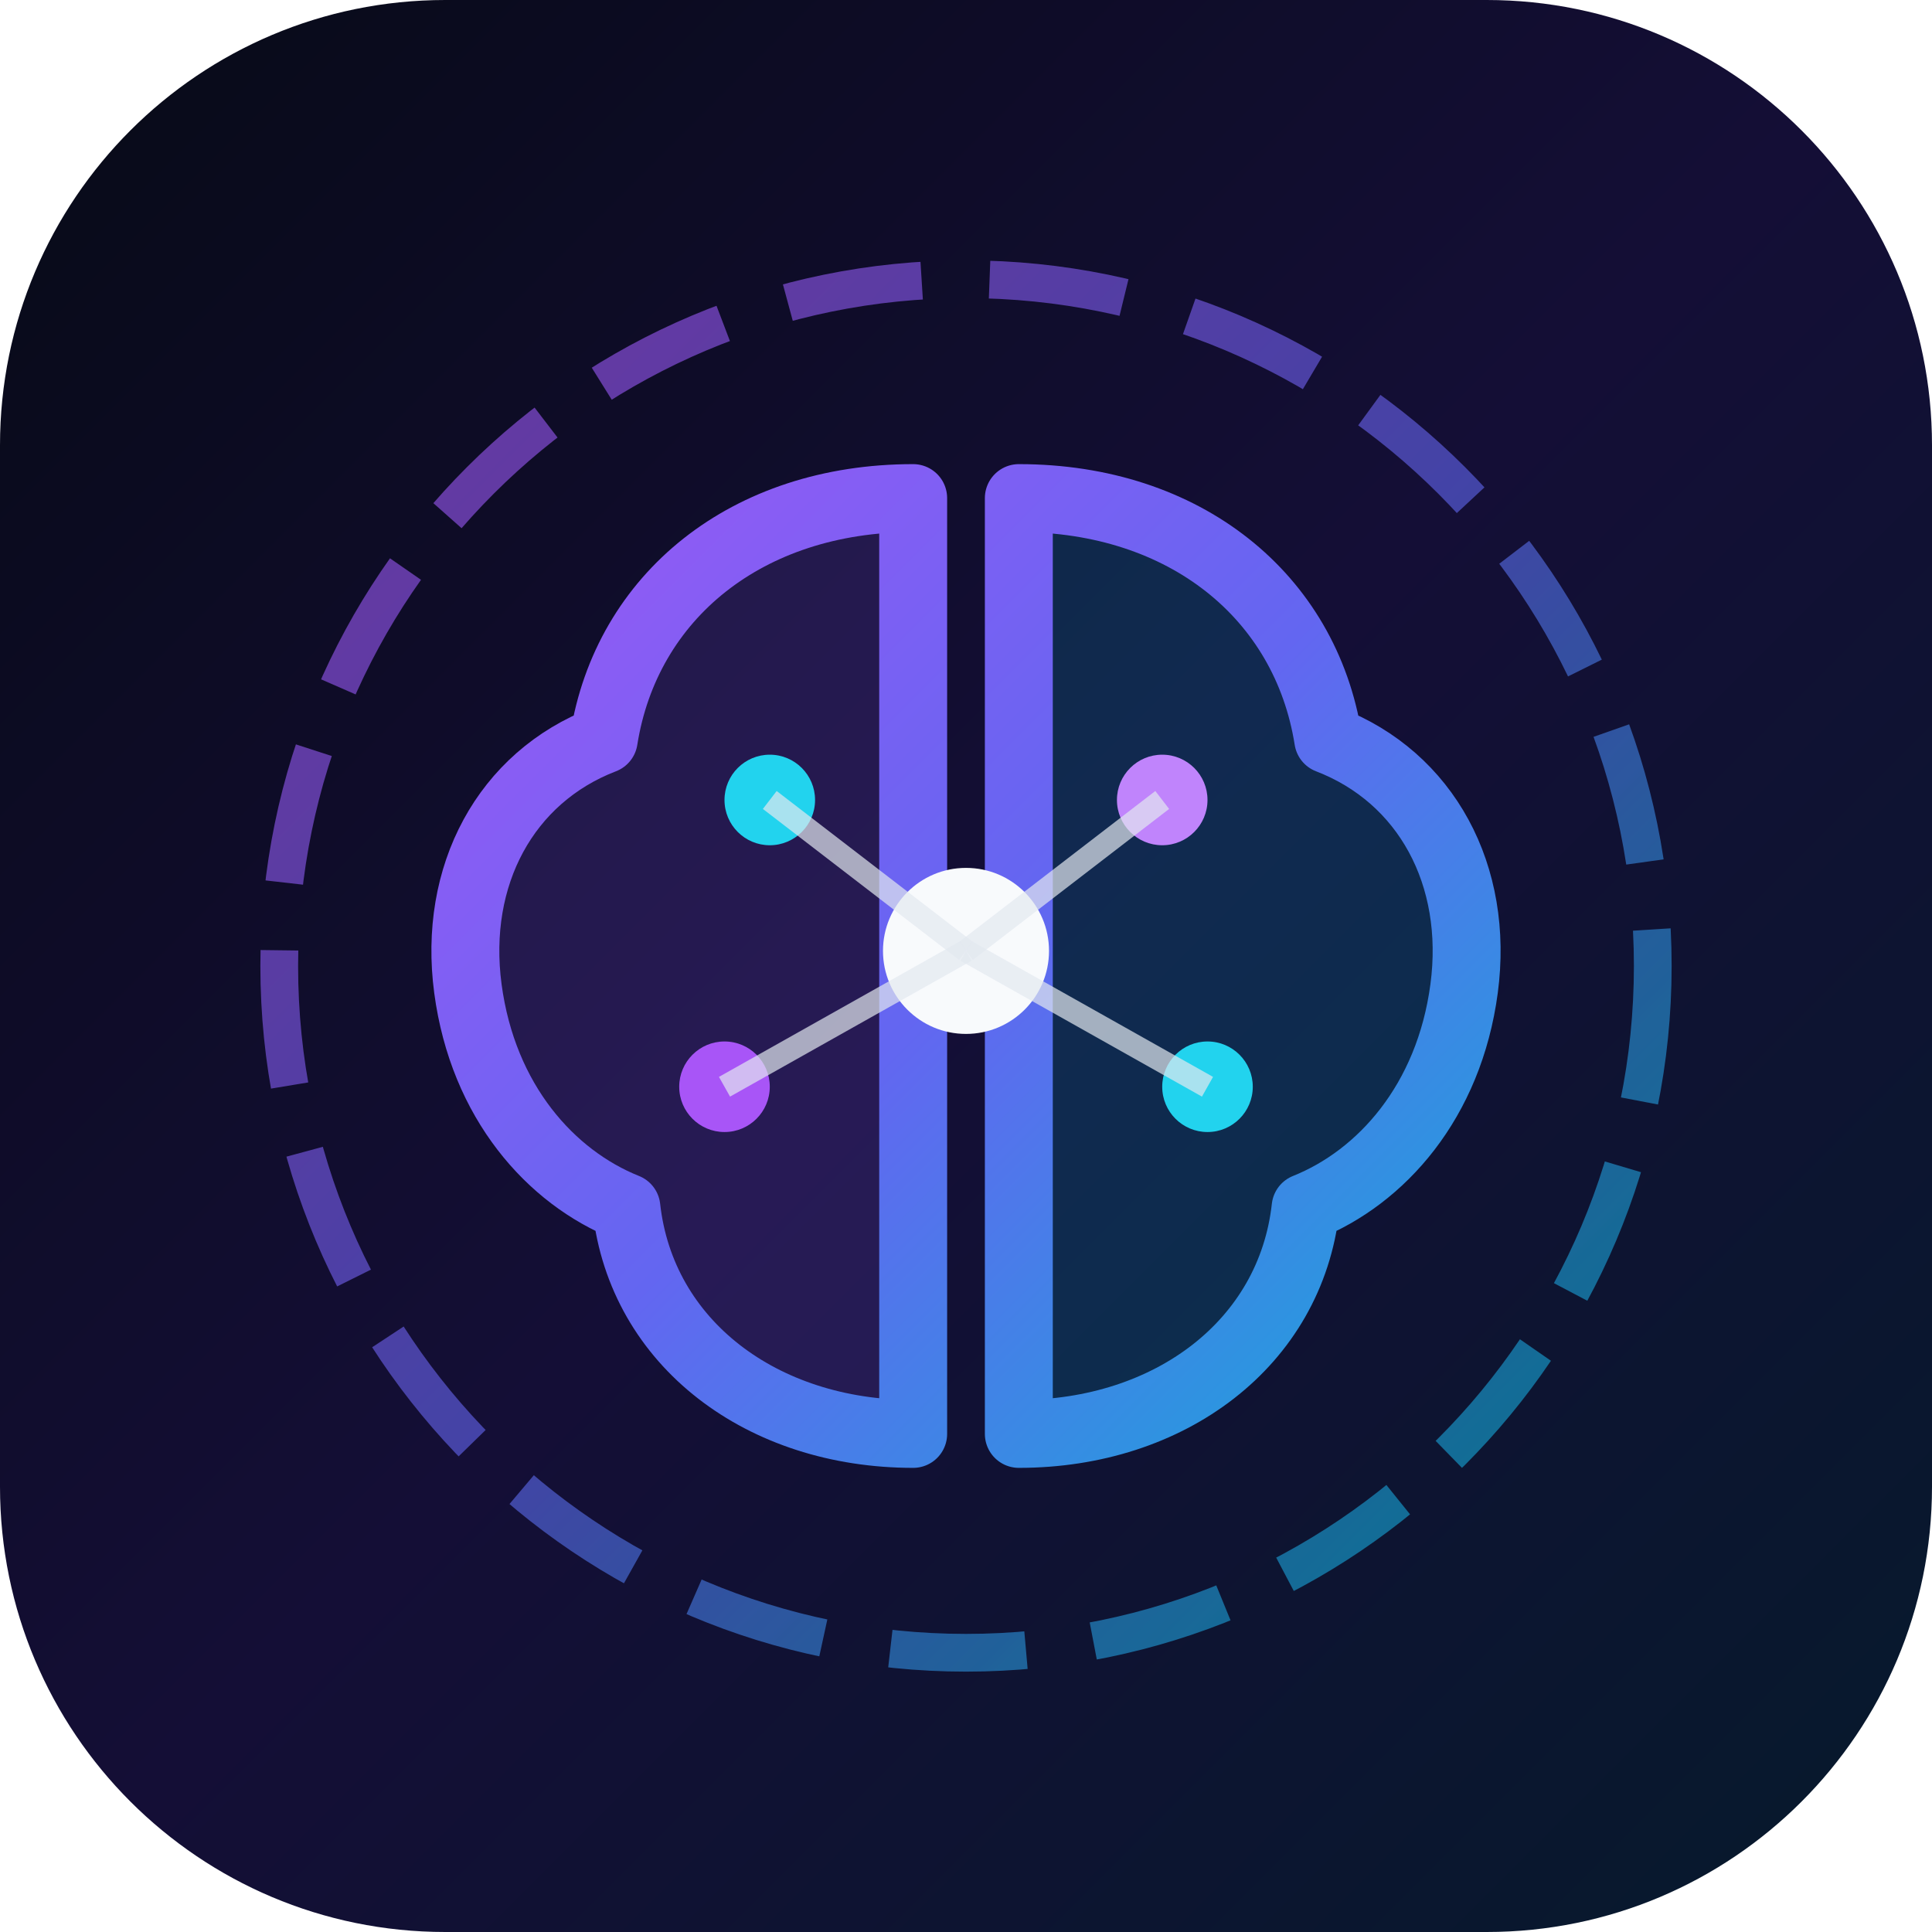
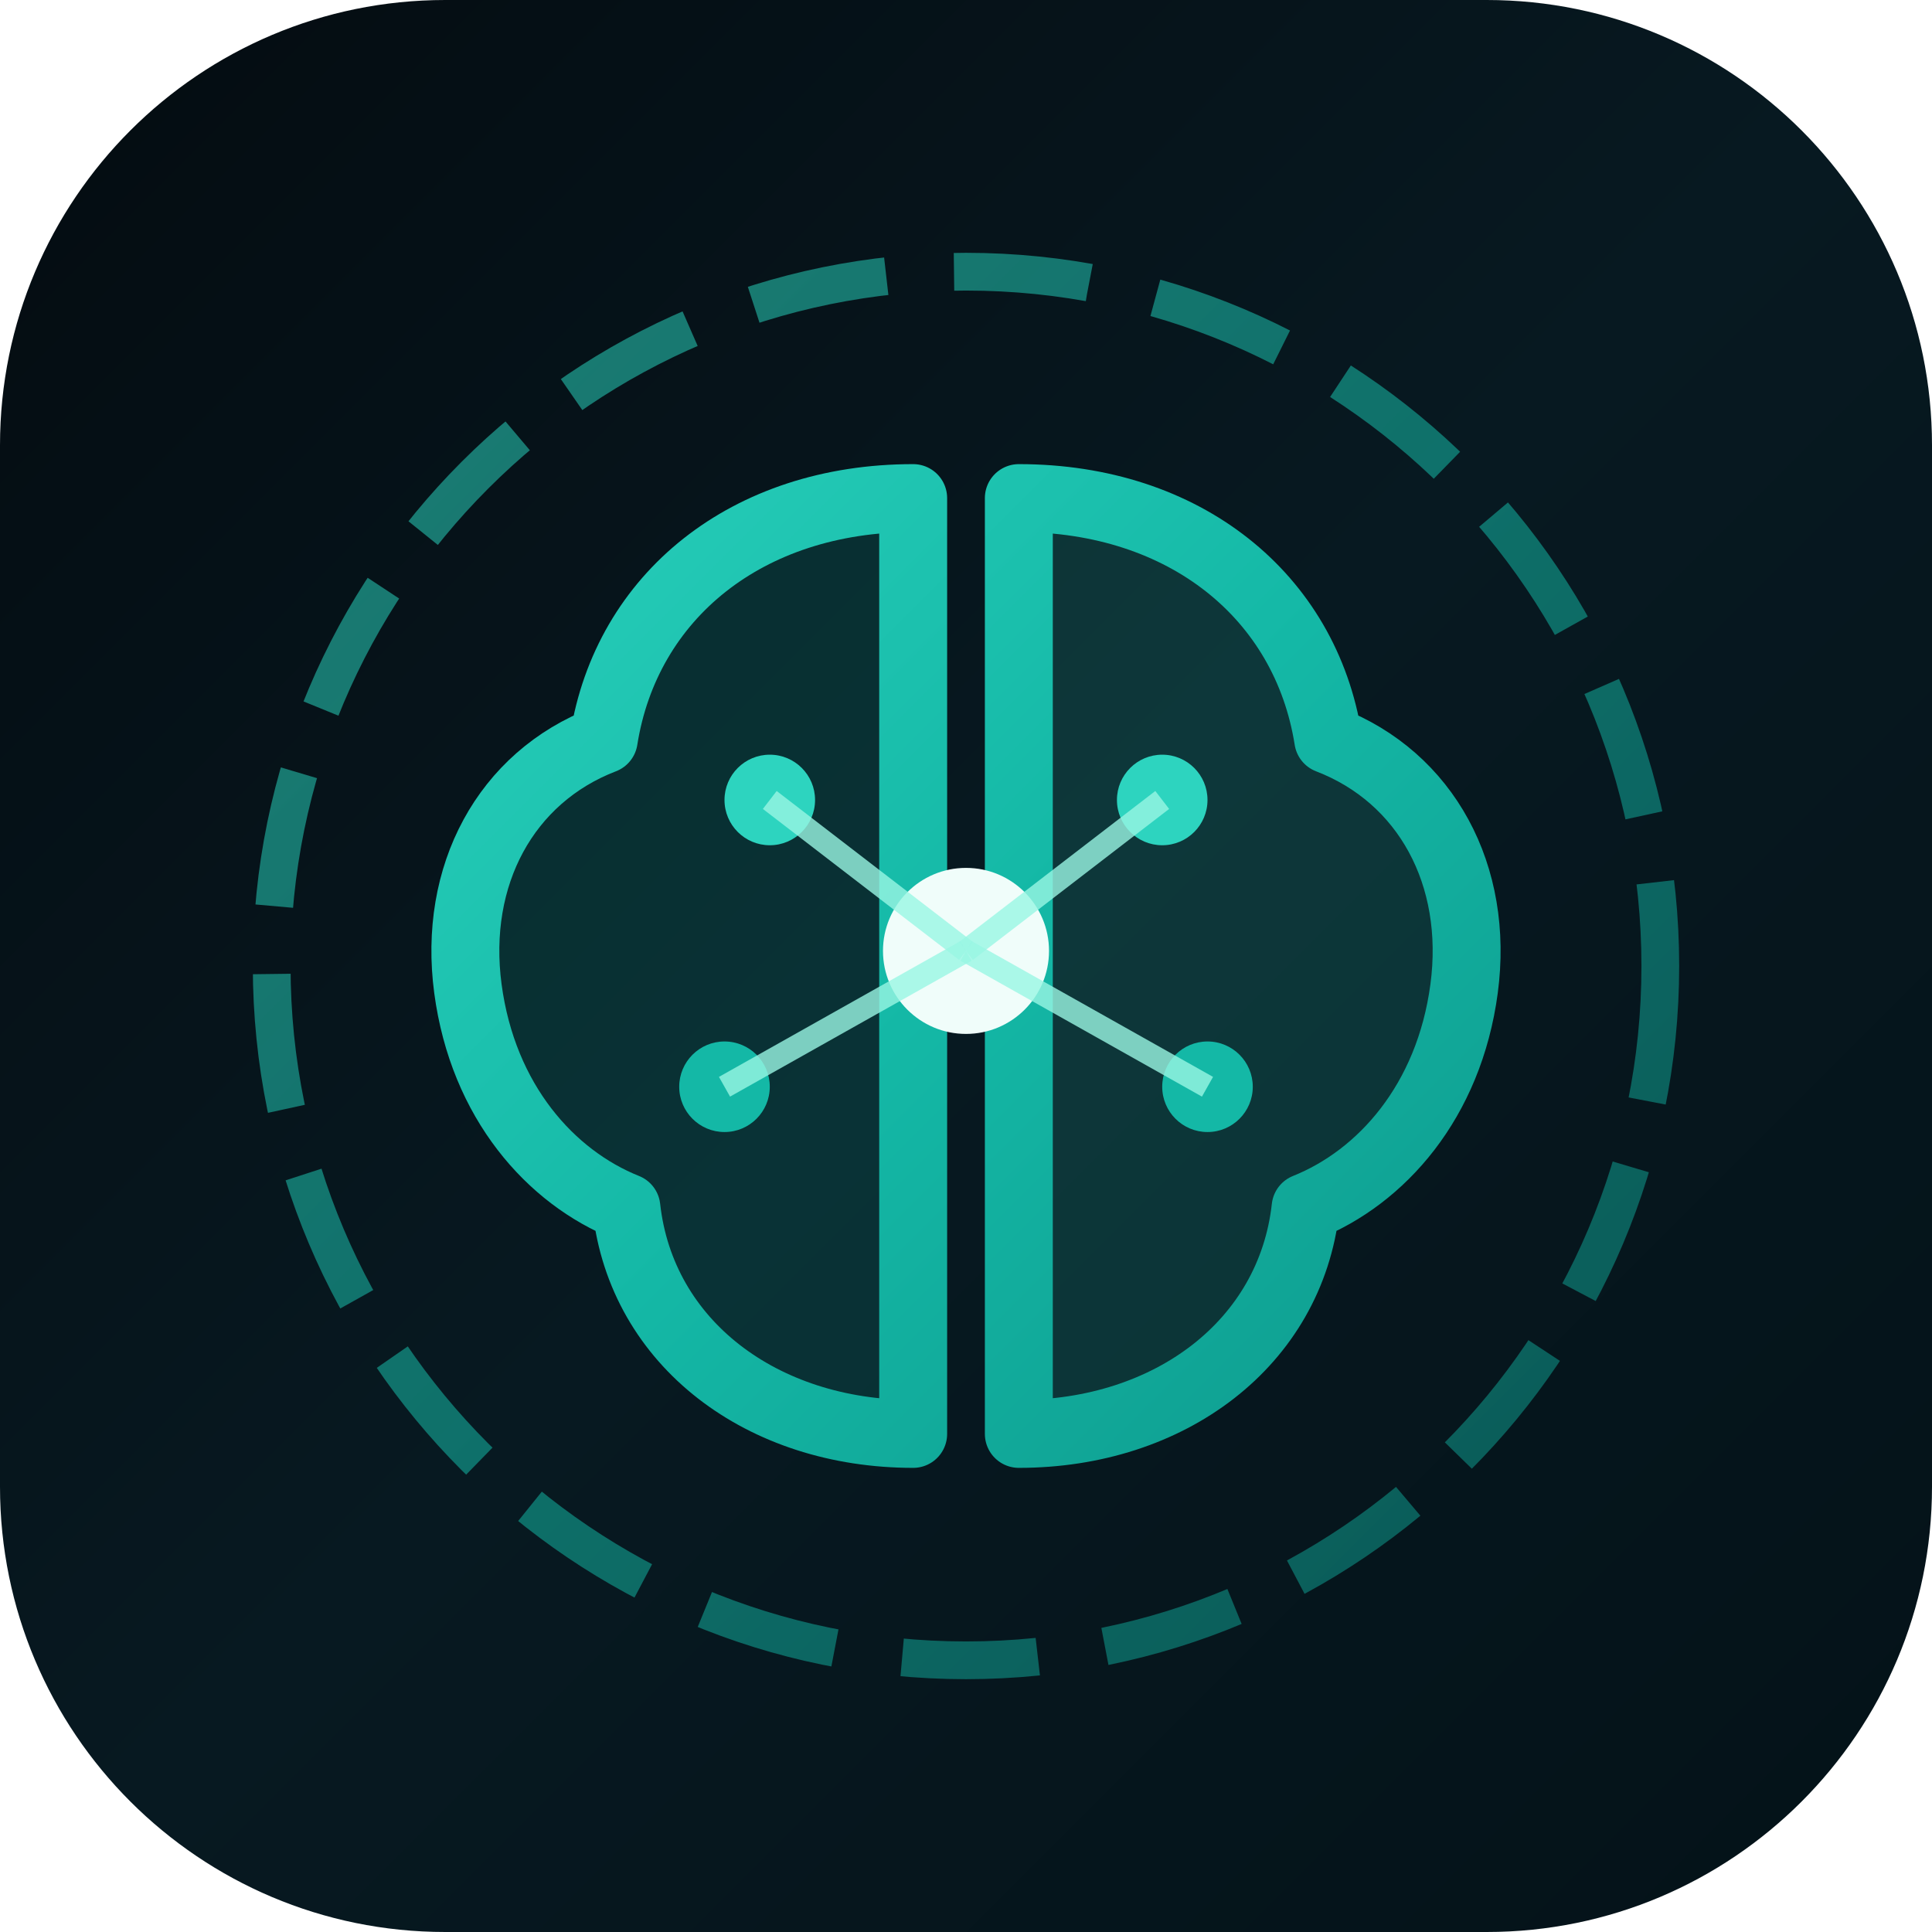
<svg xmlns="http://www.w3.org/2000/svg" viewBox="0 0 512 512" fill="none">
  <defs>
    <linearGradient id="bg" x1="0" y1="0" x2="512" y2="512" gradientUnits="userSpaceOnUse">
-       <stop offset="0%" stop-color="#070A16" />
-       <stop offset="50%" stop-color="#140E36" />
-       <stop offset="100%" stop-color="#061A2C" />
+       <stop offset="0%" stop-color="#040B10" />
+       <stop offset="50%" stop-color="#071921" />
+       <stop offset="100%" stop-color="#041218" />
    </linearGradient>
-     <linearGradient id="brain" x1="96" y1="96" x2="416" y2="416" gradientUnits="userSpaceOnUse">
-       <stop offset="0%" stop-color="#A855F7" />
-       <stop offset="50%" stop-color="#6366F1" />
-       <stop offset="100%" stop-color="#06B6D4" />
+     <linearGradient id="tealGrad" x1="96" y1="96" x2="416" y2="416" gradientUnits="userSpaceOnUse">
+       <stop offset="0%" stop-color="#2DD4BF" />
+       <stop offset="50%" stop-color="#14B8A6" />
+       <stop offset="100%" stop-color="#0D9488" />
    </linearGradient>
  </defs>
  <rect width="512" height="512" rx="118" fill="url(#bg)" />
-   <circle cx="256" cy="256" r="182" stroke="url(#brain)" stroke-width="10" stroke-dasharray="36 18" opacity="0.6" />
-   <path d="M242 132C198 132 166 158 160 196C134 206 120 232 124 262C128 292 146 312 166 320C170 356 202 380 242 380V132Z" stroke="url(#brain)" stroke-width="18" stroke-linecap="round" stroke-linejoin="round" fill="rgba(139,92,246,0.16)" />
-   <path d="M270 132C314 132 346 158 352 196C378 206 392 232 388 262C384 292 366 312 346 320C342 356 310 380 270 380V132Z" stroke="url(#brain)" stroke-width="18" stroke-linecap="round" stroke-linejoin="round" fill="rgba(6,182,212,0.16)" />
-   <circle cx="204" cy="212" r="12" fill="#22D3EE" />
-   <circle cx="308" cy="212" r="12" fill="#C084FC" />
-   <circle cx="192" cy="288" r="12" fill="#A855F7" />
-   <circle cx="320" cy="288" r="12" fill="#22D3EE" />
-   <circle cx="256" cy="252" r="22" fill="#F8FAFC" />
-   <line x1="204" y1="212" x2="256" y2="252" stroke="#E2E8F0" stroke-width="6" opacity="0.7" />
-   <line x1="308" y1="212" x2="256" y2="252" stroke="#E2E8F0" stroke-width="6" opacity="0.7" />
-   <line x1="192" y1="288" x2="256" y2="252" stroke="#E2E8F0" stroke-width="6" opacity="0.7" />
-   <line x1="320" y1="288" x2="256" y2="252" stroke="#E2E8F0" stroke-width="6" opacity="0.7" />
+   <circle cx="256" cy="256" r="184" stroke="url(#tealGrad)" stroke-width="10" stroke-dasharray="36 18" opacity="0.55" />
+   <path d="M242 132C198 132 166 158 160 196C134 206 120 232 124 262C128 292 146 312 166 320C170 356 202 380 242 380V132Z" stroke="url(#tealGrad)" stroke-width="18" stroke-linecap="round" stroke-linejoin="round" fill="rgba(20,184,166,0.16)" />
+   <path d="M270 132C314 132 346 158 352 196C378 206 392 232 388 262C384 292 366 312 346 320C342 356 310 380 270 380V132Z" stroke="url(#tealGrad)" stroke-width="18" stroke-linecap="round" stroke-linejoin="round" fill="rgba(45,212,191,0.16)" />
+   <circle cx="204" cy="212" r="12" fill="#2DD4BF" />
+   <circle cx="308" cy="212" r="12" fill="#2DD4BF" />
+   <circle cx="192" cy="288" r="12" fill="#14B8A6" />
+   <circle cx="320" cy="288" r="12" fill="#14B8A6" />
+   <circle cx="256" cy="252" r="22" fill="#F0FDFA" />
+   <line x1="204" y1="212" x2="256" y2="252" stroke="#99F6E4" stroke-width="6" opacity="0.8" />
+   <line x1="308" y1="212" x2="256" y2="252" stroke="#99F6E4" stroke-width="6" opacity="0.8" />
+   <line x1="192" y1="288" x2="256" y2="252" stroke="#99F6E4" stroke-width="6" opacity="0.8" />
+   <line x1="320" y1="288" x2="256" y2="252" stroke="#99F6E4" stroke-width="6" opacity="0.8" />
</svg>
